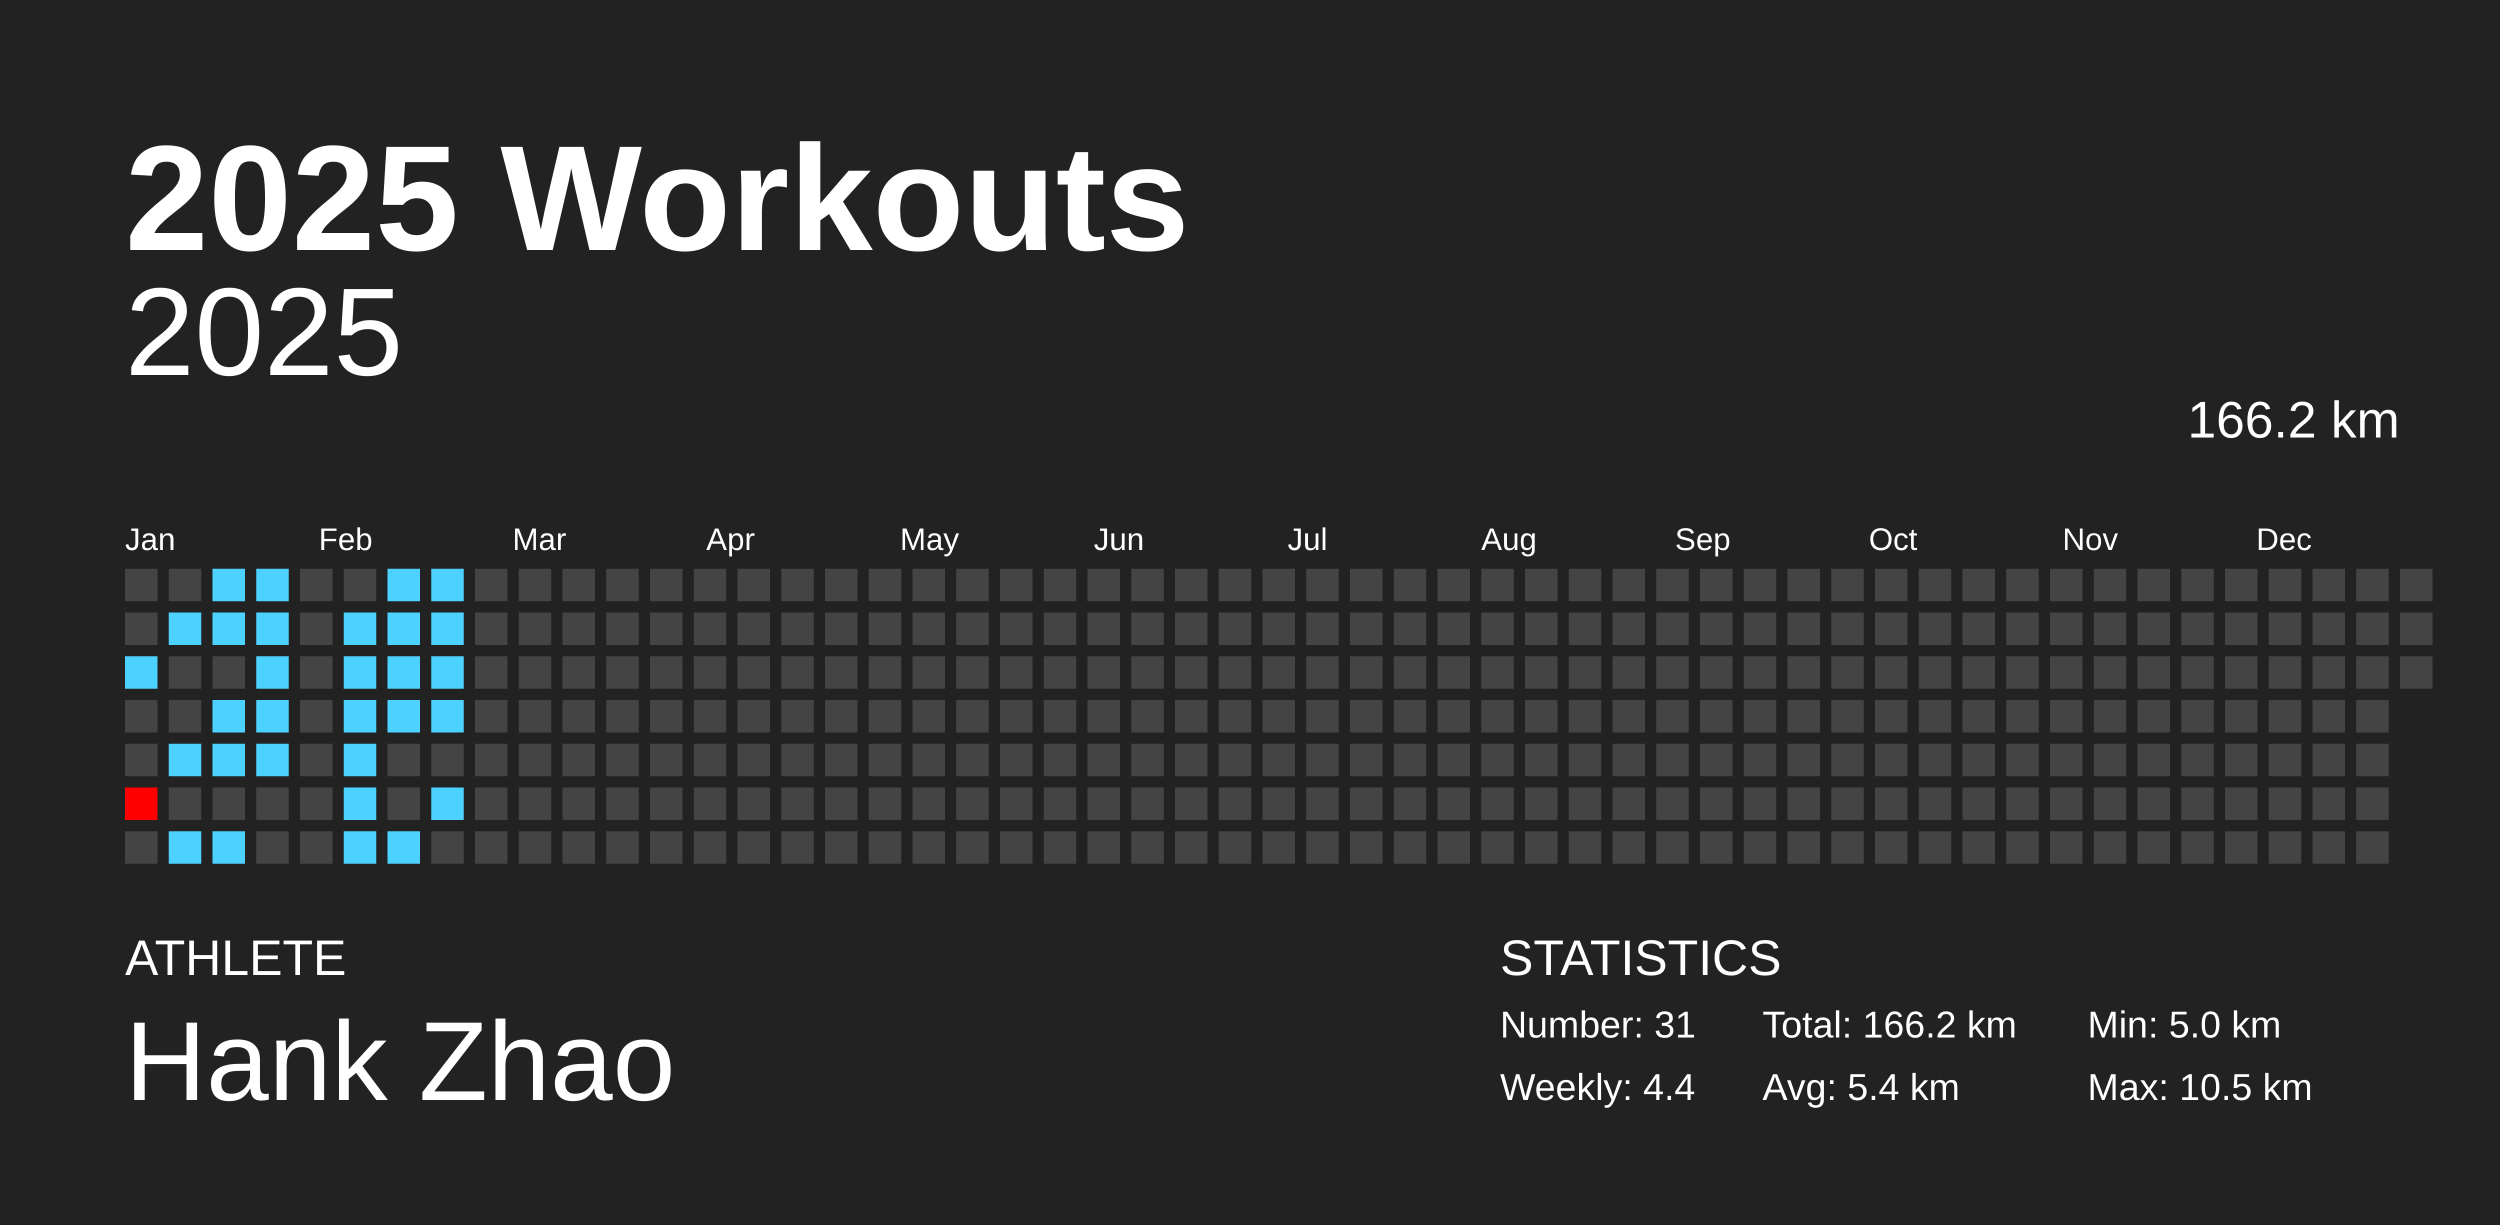
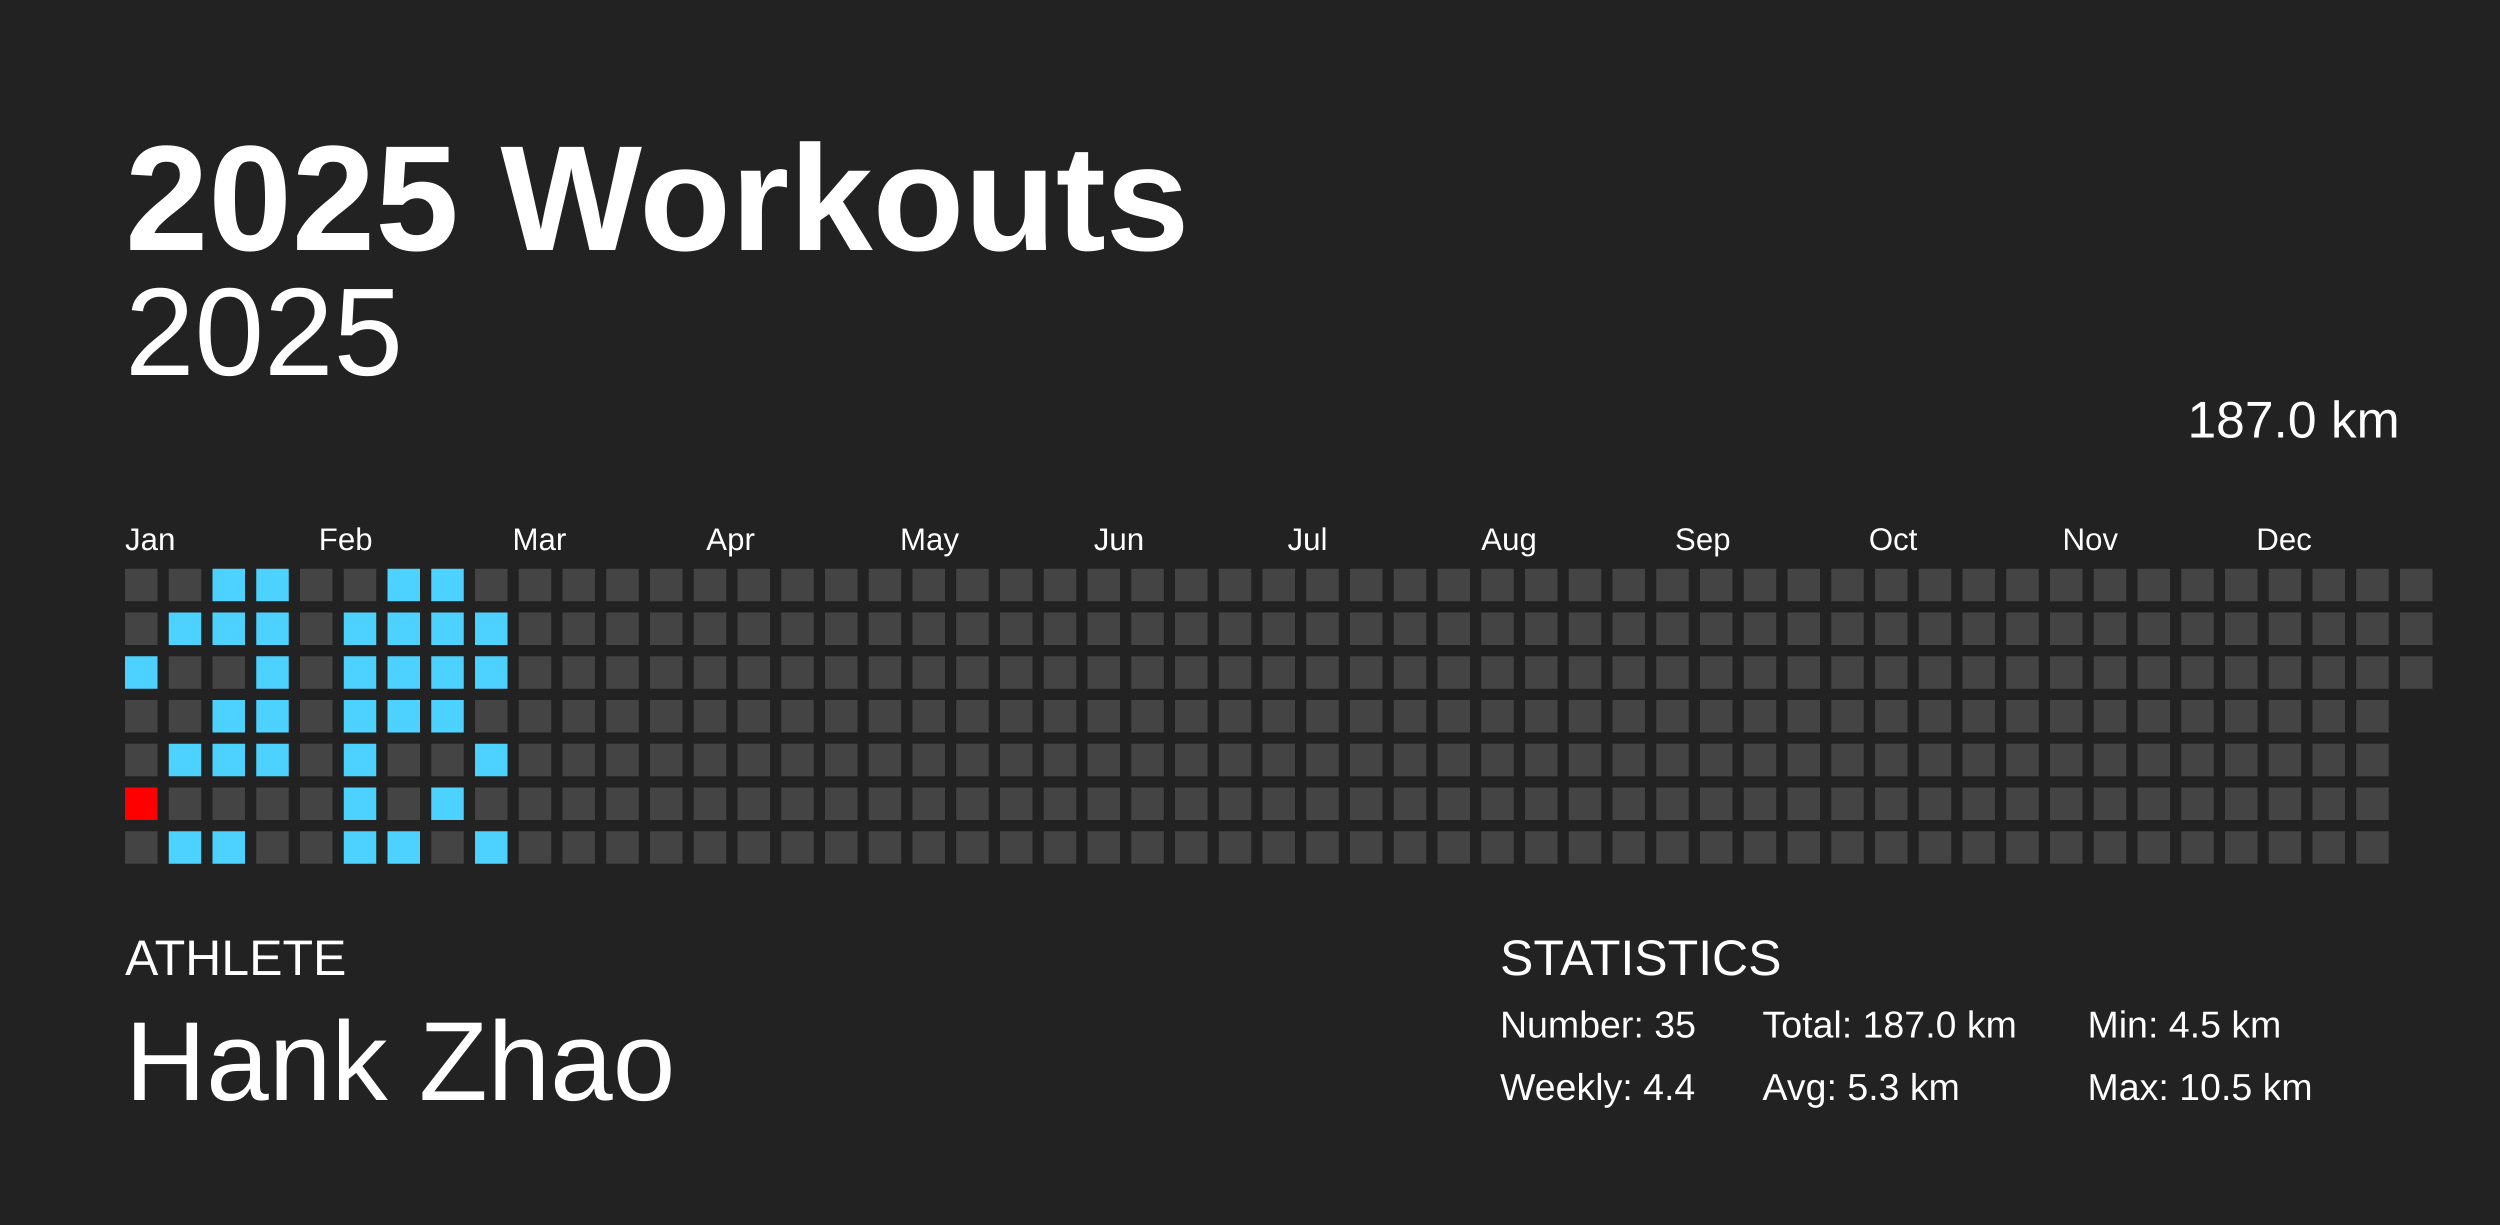
<svg xmlns="http://www.w3.org/2000/svg" baseProfile="full" height="98mm" version="1.1" viewBox="0,0,200,98" width="200mm">
  <defs />
  <rect fill="#222222" height="98" width="200" x="0" y="0" />
  <text fill="#FFFFFF" style="font-size:12px; font-family:Arial; font-weight:bold;" x="10" y="20">2025 Workouts</text>
  <text fill="#FFFFFF" style="font-size:4px; font-family:Arial" x="10" y="78">ATHLETE</text>
  <text fill="#FFFFFF" style="font-size:9px; font-family:Arial" x="10" y="88">Hank Zhao</text>
  <text fill="#FFFFFF" style="font-size:4px; font-family:Arial" x="120" y="78">STATISTICS</text>
-   <text fill="#FFFFFF" style="font-size:3px; font-family:Arial" x="120" y="83">Number: 31</text>
+   <text fill="#FFFFFF" style="font-size:3px; font-family:Arial" x="120" y="83">Number: 35</text>
  <text fill="#FFFFFF" style="font-size:3px; font-family:Arial" x="120" y="88">Weekly: 4.4</text>
-   <text fill="#FFFFFF" style="font-size:3px; font-family:Arial" x="141" y="83">Total: 166.2 km</text>
-   <text fill="#FFFFFF" style="font-size:3px; font-family:Arial" x="141" y="88">Avg: 5.4 km</text>
-   <text fill="#FFFFFF" style="font-size:3px; font-family:Arial" x="167" y="83">Min: 5.0 km</text>
+   <text fill="#FFFFFF" style="font-size:3px; font-family:Arial" x="141" y="83">Total: 187.0 km</text>
+   <text fill="#FFFFFF" style="font-size:3px; font-family:Arial" x="141" y="88">Avg: 5.3 km</text>
+   <text fill="#FFFFFF" style="font-size:3px; font-family:Arial" x="167" y="83">Min: 4.5 km</text>
  <text fill="#FFFFFF" style="font-size:3px; font-family:Arial" x="167" y="88">Max: 10.5 km</text>
  <text alignment-baseline="hanging" fill="#FFFFFF" style="font-size:10.0px; font-family:Arial;" x="10" y="30">2025</text>
-   <text alignment-baseline="hanging" fill="#FFFFFF" style="font-size:4.125px; font-family:Arial;" x="175" y="35">166.2 km</text>
+   <text alignment-baseline="hanging" fill="#FFFFFF" style="font-size:4.125px; font-family:Arial;" x="175" y="35">187.0 km</text>
  <text fill="#FFFFFF" style="font-size:2.5px; font-family:Arial" x="10.0" y="44">Jan</text>
  <text fill="#FFFFFF" style="font-size:2.5px; font-family:Arial" x="25.5" y="44">Feb</text>
  <text fill="#FFFFFF" style="font-size:2.5px; font-family:Arial" x="41.0" y="44">Mar</text>
  <text fill="#FFFFFF" style="font-size:2.5px; font-family:Arial" x="56.5" y="44">Apr</text>
  <text fill="#FFFFFF" style="font-size:2.5px; font-family:Arial" x="72.0" y="44">May</text>
  <text fill="#FFFFFF" style="font-size:2.5px; font-family:Arial" x="87.5" y="44">Jun</text>
  <text fill="#FFFFFF" style="font-size:2.5px; font-family:Arial" x="103.0" y="44">Jul</text>
  <text fill="#FFFFFF" style="font-size:2.5px; font-family:Arial" x="118.5" y="44">Aug</text>
  <text fill="#FFFFFF" style="font-size:2.5px; font-family:Arial" x="134.0" y="44">Sep</text>
  <text fill="#FFFFFF" style="font-size:2.5px; font-family:Arial" x="149.5" y="44">Oct</text>
  <text fill="#FFFFFF" style="font-size:2.5px; font-family:Arial" x="165.0" y="44">Nov</text>
  <text fill="#FFFFFF" style="font-size:2.5px; font-family:Arial" x="180.5" y="44">Dec</text>
  <rect fill="#444444" height="2.6" width="2.6" x="10.0" y="45.5" />
  <rect fill="#444444" height="2.6" width="2.6" x="10.0" y="49.0" />
  <rect fill="#4dd2ff" height="2.6" width="2.6" x="10.0" y="52.5" />
  <rect fill="#444444" height="2.6" width="2.6" x="10.0" y="56.0" />
  <rect fill="#444444" height="2.6" width="2.6" x="10.0" y="59.5" />
  <rect fill="#ff0000" height="2.6" width="2.6" x="10.0" y="63.0" />
  <rect fill="#444444" height="2.6" width="2.6" x="10.0" y="66.5" />
  <rect fill="#444444" height="2.6" width="2.6" x="13.5" y="45.5" />
  <rect fill="#4dd2ff" height="2.6" width="2.6" x="13.5" y="49.0" />
  <rect fill="#444444" height="2.6" width="2.6" x="13.5" y="52.5" />
  <rect fill="#444444" height="2.6" width="2.6" x="13.5" y="56.0" />
  <rect fill="#4dd2ff" height="2.6" width="2.6" x="13.5" y="59.5" />
  <rect fill="#444444" height="2.6" width="2.6" x="13.5" y="63.0" />
  <rect fill="#4dd2ff" height="2.6" width="2.6" x="13.5" y="66.5" />
  <rect fill="#4dd2ff" height="2.6" width="2.6" x="17.0" y="45.5" />
  <rect fill="#4dd2ff" height="2.6" width="2.6" x="17.0" y="49.0" />
  <rect fill="#444444" height="2.6" width="2.6" x="17.0" y="52.5" />
  <rect fill="#4dd2ff" height="2.6" width="2.6" x="17.0" y="56.0" />
  <rect fill="#4dd2ff" height="2.6" width="2.6" x="17.0" y="59.5" />
  <rect fill="#444444" height="2.6" width="2.6" x="17.0" y="63.0" />
  <rect fill="#4dd2ff" height="2.6" width="2.6" x="17.0" y="66.5" />
  <rect fill="#4dd2ff" height="2.6" width="2.6" x="20.5" y="45.5" />
  <rect fill="#4dd2ff" height="2.6" width="2.6" x="20.5" y="49.0" />
  <rect fill="#4dd2ff" height="2.6" width="2.6" x="20.5" y="52.5" />
  <rect fill="#4dd2ff" height="2.6" width="2.6" x="20.5" y="56.0" />
  <rect fill="#4dd2ff" height="2.6" width="2.6" x="20.5" y="59.5" />
  <rect fill="#444444" height="2.6" width="2.6" x="20.5" y="63.0" />
  <rect fill="#444444" height="2.6" width="2.6" x="20.5" y="66.5" />
  <rect fill="#444444" height="2.6" width="2.6" x="24.0" y="45.5" />
  <rect fill="#444444" height="2.6" width="2.6" x="24.0" y="49.0" />
  <rect fill="#444444" height="2.6" width="2.6" x="24.0" y="52.5" />
  <rect fill="#444444" height="2.6" width="2.6" x="24.0" y="56.0" />
  <rect fill="#444444" height="2.6" width="2.6" x="24.0" y="59.5" />
  <rect fill="#444444" height="2.6" width="2.6" x="24.0" y="63.0" />
  <rect fill="#444444" height="2.6" width="2.6" x="24.0" y="66.5" />
  <rect fill="#444444" height="2.6" width="2.6" x="27.5" y="45.5" />
  <rect fill="#4dd2ff" height="2.6" width="2.6" x="27.5" y="49.0" />
  <rect fill="#4dd2ff" height="2.6" width="2.6" x="27.5" y="52.5" />
  <rect fill="#4dd2ff" height="2.6" width="2.6" x="27.5" y="56.0" />
  <rect fill="#4dd2ff" height="2.6" width="2.6" x="27.5" y="59.5" />
  <rect fill="#4dd2ff" height="2.6" width="2.6" x="27.5" y="63.0" />
  <rect fill="#4dd2ff" height="2.6" width="2.6" x="27.5" y="66.5" />
  <rect fill="#4dd2ff" height="2.6" width="2.6" x="31.0" y="45.5" />
  <rect fill="#4dd2ff" height="2.6" width="2.6" x="31.0" y="49.0" />
  <rect fill="#4dd2ff" height="2.6" width="2.6" x="31.0" y="52.5" />
  <rect fill="#4dd2ff" height="2.6" width="2.6" x="31.0" y="56.0" />
  <rect fill="#444444" height="2.6" width="2.6" x="31.0" y="59.5" />
  <rect fill="#444444" height="2.6" width="2.6" x="31.0" y="63.0" />
  <rect fill="#4dd2ff" height="2.6" width="2.6" x="31.0" y="66.5" />
  <rect fill="#4dd2ff" height="2.6" width="2.6" x="34.5" y="45.5" />
  <rect fill="#4dd2ff" height="2.6" width="2.6" x="34.5" y="49.0" />
  <rect fill="#4dd2ff" height="2.6" width="2.6" x="34.5" y="52.5" />
  <rect fill="#4dd2ff" height="2.6" width="2.6" x="34.5" y="56.0" />
  <rect fill="#444444" height="2.6" width="2.6" x="34.5" y="59.5" />
  <rect fill="#4dd2ff" height="2.6" width="2.6" x="34.5" y="63.0" />
  <rect fill="#444444" height="2.6" width="2.6" x="34.5" y="66.5" />
  <rect fill="#444444" height="2.6" width="2.6" x="38.0" y="45.5" />
-   <rect fill="#444444" height="2.6" width="2.6" x="38.0" y="49.0" />
-   <rect fill="#444444" height="2.6" width="2.6" x="38.0" y="52.5" />
+   <rect fill="#4dd2ff" height="2.6" width="2.6" x="38.0" y="49.0" />
+   <rect fill="#4dd2ff" height="2.6" width="2.6" x="38.0" y="52.5" />
  <rect fill="#444444" height="2.6" width="2.6" x="38.0" y="56.0" />
-   <rect fill="#444444" height="2.6" width="2.6" x="38.0" y="59.5" />
+   <rect fill="#4dd2ff" height="2.6" width="2.6" x="38.0" y="59.5" />
  <rect fill="#444444" height="2.6" width="2.6" x="38.0" y="63.0" />
-   <rect fill="#444444" height="2.6" width="2.6" x="38.0" y="66.5" />
+   <rect fill="#4dd2ff" height="2.6" width="2.6" x="38.0" y="66.5" />
  <rect fill="#444444" height="2.6" width="2.6" x="41.5" y="45.5" />
  <rect fill="#444444" height="2.6" width="2.6" x="41.5" y="49.0" />
  <rect fill="#444444" height="2.6" width="2.6" x="41.5" y="52.5" />
  <rect fill="#444444" height="2.6" width="2.6" x="41.5" y="56.0" />
  <rect fill="#444444" height="2.6" width="2.6" x="41.5" y="59.5" />
  <rect fill="#444444" height="2.6" width="2.6" x="41.5" y="63.0" />
  <rect fill="#444444" height="2.6" width="2.6" x="41.5" y="66.5" />
  <rect fill="#444444" height="2.6" width="2.6" x="45.0" y="45.5" />
  <rect fill="#444444" height="2.6" width="2.6" x="45.0" y="49.0" />
  <rect fill="#444444" height="2.6" width="2.6" x="45.0" y="52.5" />
  <rect fill="#444444" height="2.6" width="2.6" x="45.0" y="56.0" />
  <rect fill="#444444" height="2.6" width="2.6" x="45.0" y="59.5" />
  <rect fill="#444444" height="2.6" width="2.6" x="45.0" y="63.0" />
  <rect fill="#444444" height="2.6" width="2.6" x="45.0" y="66.5" />
  <rect fill="#444444" height="2.6" width="2.6" x="48.5" y="45.5" />
  <rect fill="#444444" height="2.6" width="2.6" x="48.5" y="49.0" />
  <rect fill="#444444" height="2.6" width="2.6" x="48.5" y="52.5" />
  <rect fill="#444444" height="2.6" width="2.6" x="48.5" y="56.0" />
  <rect fill="#444444" height="2.6" width="2.6" x="48.5" y="59.5" />
  <rect fill="#444444" height="2.6" width="2.6" x="48.5" y="63.0" />
  <rect fill="#444444" height="2.6" width="2.6" x="48.5" y="66.5" />
  <rect fill="#444444" height="2.6" width="2.6" x="52.0" y="45.5" />
  <rect fill="#444444" height="2.6" width="2.6" x="52.0" y="49.0" />
  <rect fill="#444444" height="2.6" width="2.6" x="52.0" y="52.5" />
  <rect fill="#444444" height="2.6" width="2.6" x="52.0" y="56.0" />
  <rect fill="#444444" height="2.6" width="2.6" x="52.0" y="59.5" />
  <rect fill="#444444" height="2.6" width="2.6" x="52.0" y="63.0" />
  <rect fill="#444444" height="2.6" width="2.6" x="52.0" y="66.5" />
  <rect fill="#444444" height="2.6" width="2.6" x="55.5" y="45.5" />
  <rect fill="#444444" height="2.6" width="2.6" x="55.5" y="49.0" />
  <rect fill="#444444" height="2.6" width="2.6" x="55.5" y="52.5" />
  <rect fill="#444444" height="2.6" width="2.6" x="55.5" y="56.0" />
  <rect fill="#444444" height="2.6" width="2.6" x="55.5" y="59.5" />
  <rect fill="#444444" height="2.6" width="2.6" x="55.5" y="63.0" />
  <rect fill="#444444" height="2.6" width="2.6" x="55.5" y="66.5" />
  <rect fill="#444444" height="2.6" width="2.6" x="59.0" y="45.5" />
  <rect fill="#444444" height="2.6" width="2.6" x="59.0" y="49.0" />
  <rect fill="#444444" height="2.6" width="2.6" x="59.0" y="52.5" />
  <rect fill="#444444" height="2.6" width="2.6" x="59.0" y="56.0" />
  <rect fill="#444444" height="2.6" width="2.6" x="59.0" y="59.5" />
  <rect fill="#444444" height="2.6" width="2.6" x="59.0" y="63.0" />
  <rect fill="#444444" height="2.6" width="2.6" x="59.0" y="66.5" />
  <rect fill="#444444" height="2.6" width="2.6" x="62.5" y="45.5" />
  <rect fill="#444444" height="2.6" width="2.6" x="62.5" y="49.0" />
  <rect fill="#444444" height="2.6" width="2.6" x="62.5" y="52.5" />
  <rect fill="#444444" height="2.6" width="2.6" x="62.5" y="56.0" />
  <rect fill="#444444" height="2.6" width="2.6" x="62.5" y="59.5" />
  <rect fill="#444444" height="2.6" width="2.6" x="62.5" y="63.0" />
  <rect fill="#444444" height="2.6" width="2.6" x="62.5" y="66.5" />
  <rect fill="#444444" height="2.6" width="2.6" x="66.0" y="45.5" />
  <rect fill="#444444" height="2.6" width="2.6" x="66.0" y="49.0" />
  <rect fill="#444444" height="2.6" width="2.6" x="66.0" y="52.5" />
  <rect fill="#444444" height="2.6" width="2.6" x="66.0" y="56.0" />
  <rect fill="#444444" height="2.6" width="2.6" x="66.0" y="59.5" />
  <rect fill="#444444" height="2.6" width="2.6" x="66.0" y="63.0" />
  <rect fill="#444444" height="2.6" width="2.6" x="66.0" y="66.5" />
  <rect fill="#444444" height="2.6" width="2.6" x="69.5" y="45.5" />
  <rect fill="#444444" height="2.6" width="2.6" x="69.5" y="49.0" />
  <rect fill="#444444" height="2.6" width="2.6" x="69.5" y="52.5" />
  <rect fill="#444444" height="2.6" width="2.6" x="69.5" y="56.0" />
  <rect fill="#444444" height="2.6" width="2.6" x="69.5" y="59.5" />
  <rect fill="#444444" height="2.6" width="2.6" x="69.5" y="63.0" />
  <rect fill="#444444" height="2.6" width="2.6" x="69.5" y="66.5" />
  <rect fill="#444444" height="2.6" width="2.6" x="73.0" y="45.5" />
  <rect fill="#444444" height="2.6" width="2.6" x="73.0" y="49.0" />
  <rect fill="#444444" height="2.6" width="2.6" x="73.0" y="52.5" />
  <rect fill="#444444" height="2.6" width="2.6" x="73.0" y="56.0" />
  <rect fill="#444444" height="2.6" width="2.6" x="73.0" y="59.5" />
  <rect fill="#444444" height="2.6" width="2.6" x="73.0" y="63.0" />
  <rect fill="#444444" height="2.6" width="2.6" x="73.0" y="66.5" />
  <rect fill="#444444" height="2.6" width="2.6" x="76.5" y="45.5" />
  <rect fill="#444444" height="2.6" width="2.6" x="76.5" y="49.0" />
  <rect fill="#444444" height="2.6" width="2.6" x="76.5" y="52.5" />
  <rect fill="#444444" height="2.6" width="2.6" x="76.5" y="56.0" />
  <rect fill="#444444" height="2.6" width="2.6" x="76.5" y="59.5" />
  <rect fill="#444444" height="2.6" width="2.6" x="76.5" y="63.0" />
  <rect fill="#444444" height="2.6" width="2.6" x="76.5" y="66.5" />
  <rect fill="#444444" height="2.6" width="2.6" x="80.0" y="45.5" />
  <rect fill="#444444" height="2.6" width="2.6" x="80.0" y="49.0" />
  <rect fill="#444444" height="2.6" width="2.6" x="80.0" y="52.5" />
  <rect fill="#444444" height="2.6" width="2.6" x="80.0" y="56.0" />
  <rect fill="#444444" height="2.6" width="2.6" x="80.0" y="59.5" />
  <rect fill="#444444" height="2.6" width="2.6" x="80.0" y="63.0" />
  <rect fill="#444444" height="2.6" width="2.6" x="80.0" y="66.5" />
  <rect fill="#444444" height="2.6" width="2.6" x="83.5" y="45.5" />
  <rect fill="#444444" height="2.6" width="2.6" x="83.5" y="49.0" />
  <rect fill="#444444" height="2.6" width="2.6" x="83.5" y="52.5" />
  <rect fill="#444444" height="2.6" width="2.6" x="83.5" y="56.0" />
  <rect fill="#444444" height="2.6" width="2.6" x="83.5" y="59.5" />
  <rect fill="#444444" height="2.6" width="2.6" x="83.5" y="63.0" />
  <rect fill="#444444" height="2.6" width="2.6" x="83.5" y="66.5" />
  <rect fill="#444444" height="2.6" width="2.6" x="87.0" y="45.5" />
  <rect fill="#444444" height="2.6" width="2.6" x="87.0" y="49.0" />
  <rect fill="#444444" height="2.6" width="2.6" x="87.0" y="52.5" />
  <rect fill="#444444" height="2.6" width="2.6" x="87.0" y="56.0" />
  <rect fill="#444444" height="2.6" width="2.6" x="87.0" y="59.5" />
  <rect fill="#444444" height="2.6" width="2.6" x="87.0" y="63.0" />
  <rect fill="#444444" height="2.6" width="2.6" x="87.0" y="66.5" />
  <rect fill="#444444" height="2.6" width="2.6" x="90.5" y="45.5" />
  <rect fill="#444444" height="2.6" width="2.6" x="90.5" y="49.0" />
  <rect fill="#444444" height="2.6" width="2.6" x="90.5" y="52.5" />
  <rect fill="#444444" height="2.6" width="2.6" x="90.5" y="56.0" />
  <rect fill="#444444" height="2.6" width="2.6" x="90.5" y="59.5" />
  <rect fill="#444444" height="2.6" width="2.6" x="90.5" y="63.0" />
  <rect fill="#444444" height="2.6" width="2.6" x="90.5" y="66.5" />
  <rect fill="#444444" height="2.6" width="2.6" x="94.0" y="45.5" />
  <rect fill="#444444" height="2.6" width="2.6" x="94.0" y="49.0" />
  <rect fill="#444444" height="2.6" width="2.6" x="94.0" y="52.5" />
  <rect fill="#444444" height="2.6" width="2.6" x="94.0" y="56.0" />
  <rect fill="#444444" height="2.6" width="2.6" x="94.0" y="59.5" />
  <rect fill="#444444" height="2.6" width="2.6" x="94.0" y="63.0" />
  <rect fill="#444444" height="2.6" width="2.6" x="94.0" y="66.5" />
  <rect fill="#444444" height="2.6" width="2.6" x="97.5" y="45.5" />
  <rect fill="#444444" height="2.6" width="2.6" x="97.5" y="49.0" />
  <rect fill="#444444" height="2.6" width="2.6" x="97.5" y="52.5" />
  <rect fill="#444444" height="2.6" width="2.6" x="97.5" y="56.0" />
  <rect fill="#444444" height="2.6" width="2.6" x="97.5" y="59.5" />
  <rect fill="#444444" height="2.6" width="2.6" x="97.5" y="63.0" />
  <rect fill="#444444" height="2.6" width="2.6" x="97.5" y="66.5" />
  <rect fill="#444444" height="2.6" width="2.6" x="101.0" y="45.5" />
  <rect fill="#444444" height="2.6" width="2.6" x="101.0" y="49.0" />
  <rect fill="#444444" height="2.6" width="2.6" x="101.0" y="52.5" />
  <rect fill="#444444" height="2.6" width="2.6" x="101.0" y="56.0" />
  <rect fill="#444444" height="2.6" width="2.6" x="101.0" y="59.5" />
  <rect fill="#444444" height="2.6" width="2.6" x="101.0" y="63.0" />
  <rect fill="#444444" height="2.6" width="2.6" x="101.0" y="66.5" />
  <rect fill="#444444" height="2.6" width="2.6" x="104.5" y="45.5" />
  <rect fill="#444444" height="2.6" width="2.6" x="104.5" y="49.0" />
  <rect fill="#444444" height="2.6" width="2.6" x="104.5" y="52.5" />
  <rect fill="#444444" height="2.6" width="2.6" x="104.5" y="56.0" />
  <rect fill="#444444" height="2.6" width="2.6" x="104.5" y="59.5" />
  <rect fill="#444444" height="2.6" width="2.6" x="104.5" y="63.0" />
  <rect fill="#444444" height="2.6" width="2.6" x="104.5" y="66.5" />
  <rect fill="#444444" height="2.6" width="2.6" x="108.0" y="45.5" />
  <rect fill="#444444" height="2.6" width="2.6" x="108.0" y="49.0" />
  <rect fill="#444444" height="2.6" width="2.6" x="108.0" y="52.5" />
  <rect fill="#444444" height="2.6" width="2.6" x="108.0" y="56.0" />
  <rect fill="#444444" height="2.6" width="2.6" x="108.0" y="59.5" />
  <rect fill="#444444" height="2.6" width="2.6" x="108.0" y="63.0" />
  <rect fill="#444444" height="2.6" width="2.6" x="108.0" y="66.5" />
  <rect fill="#444444" height="2.6" width="2.6" x="111.5" y="45.5" />
  <rect fill="#444444" height="2.6" width="2.6" x="111.5" y="49.0" />
  <rect fill="#444444" height="2.6" width="2.6" x="111.5" y="52.5" />
  <rect fill="#444444" height="2.6" width="2.6" x="111.5" y="56.0" />
  <rect fill="#444444" height="2.6" width="2.6" x="111.5" y="59.5" />
  <rect fill="#444444" height="2.6" width="2.6" x="111.5" y="63.0" />
  <rect fill="#444444" height="2.6" width="2.6" x="111.5" y="66.5" />
  <rect fill="#444444" height="2.6" width="2.6" x="115.0" y="45.5" />
  <rect fill="#444444" height="2.6" width="2.6" x="115.0" y="49.0" />
  <rect fill="#444444" height="2.6" width="2.6" x="115.0" y="52.5" />
  <rect fill="#444444" height="2.6" width="2.6" x="115.0" y="56.0" />
  <rect fill="#444444" height="2.6" width="2.6" x="115.0" y="59.5" />
  <rect fill="#444444" height="2.6" width="2.6" x="115.0" y="63.0" />
  <rect fill="#444444" height="2.6" width="2.6" x="115.0" y="66.5" />
  <rect fill="#444444" height="2.6" width="2.6" x="118.5" y="45.5" />
  <rect fill="#444444" height="2.6" width="2.6" x="118.5" y="49.0" />
  <rect fill="#444444" height="2.6" width="2.6" x="118.5" y="52.5" />
  <rect fill="#444444" height="2.6" width="2.6" x="118.5" y="56.0" />
  <rect fill="#444444" height="2.6" width="2.6" x="118.5" y="59.5" />
  <rect fill="#444444" height="2.6" width="2.6" x="118.5" y="63.0" />
  <rect fill="#444444" height="2.6" width="2.6" x="118.5" y="66.5" />
  <rect fill="#444444" height="2.6" width="2.6" x="122.0" y="45.5" />
  <rect fill="#444444" height="2.6" width="2.6" x="122.0" y="49.0" />
  <rect fill="#444444" height="2.6" width="2.6" x="122.0" y="52.5" />
  <rect fill="#444444" height="2.6" width="2.6" x="122.0" y="56.0" />
  <rect fill="#444444" height="2.6" width="2.6" x="122.0" y="59.5" />
  <rect fill="#444444" height="2.6" width="2.6" x="122.0" y="63.0" />
  <rect fill="#444444" height="2.6" width="2.6" x="122.0" y="66.5" />
  <rect fill="#444444" height="2.6" width="2.6" x="125.5" y="45.5" />
  <rect fill="#444444" height="2.6" width="2.6" x="125.5" y="49.0" />
  <rect fill="#444444" height="2.6" width="2.6" x="125.5" y="52.5" />
  <rect fill="#444444" height="2.6" width="2.6" x="125.5" y="56.0" />
  <rect fill="#444444" height="2.6" width="2.6" x="125.5" y="59.5" />
  <rect fill="#444444" height="2.6" width="2.6" x="125.5" y="63.0" />
  <rect fill="#444444" height="2.6" width="2.6" x="125.5" y="66.5" />
  <rect fill="#444444" height="2.6" width="2.6" x="129.0" y="45.5" />
  <rect fill="#444444" height="2.6" width="2.6" x="129.0" y="49.0" />
  <rect fill="#444444" height="2.6" width="2.6" x="129.0" y="52.5" />
  <rect fill="#444444" height="2.6" width="2.6" x="129.0" y="56.0" />
  <rect fill="#444444" height="2.6" width="2.6" x="129.0" y="59.5" />
  <rect fill="#444444" height="2.6" width="2.6" x="129.0" y="63.0" />
  <rect fill="#444444" height="2.6" width="2.6" x="129.0" y="66.5" />
  <rect fill="#444444" height="2.6" width="2.6" x="132.5" y="45.5" />
  <rect fill="#444444" height="2.6" width="2.6" x="132.5" y="49.0" />
  <rect fill="#444444" height="2.6" width="2.6" x="132.5" y="52.5" />
  <rect fill="#444444" height="2.6" width="2.6" x="132.5" y="56.0" />
  <rect fill="#444444" height="2.6" width="2.6" x="132.5" y="59.5" />
  <rect fill="#444444" height="2.6" width="2.6" x="132.5" y="63.0" />
  <rect fill="#444444" height="2.6" width="2.6" x="132.5" y="66.5" />
  <rect fill="#444444" height="2.6" width="2.6" x="136.0" y="45.5" />
  <rect fill="#444444" height="2.6" width="2.6" x="136.0" y="49.0" />
  <rect fill="#444444" height="2.6" width="2.6" x="136.0" y="52.5" />
  <rect fill="#444444" height="2.6" width="2.6" x="136.0" y="56.0" />
  <rect fill="#444444" height="2.6" width="2.6" x="136.0" y="59.5" />
  <rect fill="#444444" height="2.6" width="2.6" x="136.0" y="63.0" />
  <rect fill="#444444" height="2.6" width="2.6" x="136.0" y="66.5" />
  <rect fill="#444444" height="2.6" width="2.6" x="139.5" y="45.5" />
  <rect fill="#444444" height="2.6" width="2.6" x="139.5" y="49.0" />
  <rect fill="#444444" height="2.6" width="2.6" x="139.5" y="52.5" />
  <rect fill="#444444" height="2.6" width="2.6" x="139.5" y="56.0" />
  <rect fill="#444444" height="2.6" width="2.6" x="139.5" y="59.5" />
  <rect fill="#444444" height="2.6" width="2.6" x="139.5" y="63.0" />
  <rect fill="#444444" height="2.6" width="2.6" x="139.5" y="66.5" />
  <rect fill="#444444" height="2.6" width="2.6" x="143.0" y="45.5" />
  <rect fill="#444444" height="2.6" width="2.6" x="143.0" y="49.0" />
  <rect fill="#444444" height="2.6" width="2.6" x="143.0" y="52.5" />
  <rect fill="#444444" height="2.6" width="2.6" x="143.0" y="56.0" />
  <rect fill="#444444" height="2.6" width="2.6" x="143.0" y="59.5" />
  <rect fill="#444444" height="2.6" width="2.6" x="143.0" y="63.0" />
  <rect fill="#444444" height="2.6" width="2.6" x="143.0" y="66.5" />
  <rect fill="#444444" height="2.6" width="2.6" x="146.5" y="45.5" />
  <rect fill="#444444" height="2.6" width="2.6" x="146.5" y="49.0" />
  <rect fill="#444444" height="2.6" width="2.6" x="146.5" y="52.5" />
  <rect fill="#444444" height="2.6" width="2.6" x="146.5" y="56.0" />
  <rect fill="#444444" height="2.6" width="2.6" x="146.5" y="59.5" />
  <rect fill="#444444" height="2.6" width="2.6" x="146.5" y="63.0" />
  <rect fill="#444444" height="2.6" width="2.6" x="146.5" y="66.5" />
  <rect fill="#444444" height="2.6" width="2.6" x="150.0" y="45.5" />
  <rect fill="#444444" height="2.6" width="2.6" x="150.0" y="49.0" />
  <rect fill="#444444" height="2.6" width="2.6" x="150.0" y="52.5" />
  <rect fill="#444444" height="2.6" width="2.6" x="150.0" y="56.0" />
  <rect fill="#444444" height="2.6" width="2.6" x="150.0" y="59.5" />
  <rect fill="#444444" height="2.6" width="2.6" x="150.0" y="63.0" />
  <rect fill="#444444" height="2.6" width="2.6" x="150.0" y="66.5" />
  <rect fill="#444444" height="2.6" width="2.6" x="153.5" y="45.5" />
  <rect fill="#444444" height="2.6" width="2.6" x="153.5" y="49.0" />
  <rect fill="#444444" height="2.6" width="2.6" x="153.5" y="52.5" />
  <rect fill="#444444" height="2.6" width="2.6" x="153.5" y="56.0" />
  <rect fill="#444444" height="2.6" width="2.6" x="153.5" y="59.5" />
  <rect fill="#444444" height="2.6" width="2.6" x="153.5" y="63.0" />
  <rect fill="#444444" height="2.6" width="2.6" x="153.5" y="66.5" />
  <rect fill="#444444" height="2.6" width="2.6" x="157.0" y="45.5" />
  <rect fill="#444444" height="2.6" width="2.6" x="157.0" y="49.0" />
  <rect fill="#444444" height="2.6" width="2.6" x="157.0" y="52.5" />
  <rect fill="#444444" height="2.6" width="2.6" x="157.0" y="56.0" />
  <rect fill="#444444" height="2.6" width="2.6" x="157.0" y="59.5" />
  <rect fill="#444444" height="2.6" width="2.6" x="157.0" y="63.0" />
  <rect fill="#444444" height="2.6" width="2.6" x="157.0" y="66.5" />
  <rect fill="#444444" height="2.6" width="2.6" x="160.5" y="45.5" />
  <rect fill="#444444" height="2.6" width="2.6" x="160.5" y="49.0" />
  <rect fill="#444444" height="2.6" width="2.6" x="160.5" y="52.5" />
  <rect fill="#444444" height="2.6" width="2.6" x="160.5" y="56.0" />
  <rect fill="#444444" height="2.6" width="2.6" x="160.5" y="59.5" />
  <rect fill="#444444" height="2.6" width="2.6" x="160.5" y="63.0" />
  <rect fill="#444444" height="2.6" width="2.6" x="160.5" y="66.5" />
  <rect fill="#444444" height="2.6" width="2.6" x="164.0" y="45.5" />
  <rect fill="#444444" height="2.6" width="2.6" x="164.0" y="49.0" />
  <rect fill="#444444" height="2.6" width="2.6" x="164.0" y="52.5" />
  <rect fill="#444444" height="2.6" width="2.6" x="164.0" y="56.0" />
  <rect fill="#444444" height="2.6" width="2.6" x="164.0" y="59.5" />
  <rect fill="#444444" height="2.6" width="2.6" x="164.0" y="63.0" />
  <rect fill="#444444" height="2.6" width="2.6" x="164.0" y="66.5" />
  <rect fill="#444444" height="2.6" width="2.6" x="167.5" y="45.5" />
  <rect fill="#444444" height="2.6" width="2.6" x="167.5" y="49.0" />
  <rect fill="#444444" height="2.6" width="2.6" x="167.5" y="52.5" />
  <rect fill="#444444" height="2.6" width="2.6" x="167.5" y="56.0" />
  <rect fill="#444444" height="2.6" width="2.6" x="167.5" y="59.5" />
  <rect fill="#444444" height="2.6" width="2.6" x="167.5" y="63.0" />
  <rect fill="#444444" height="2.6" width="2.6" x="167.5" y="66.5" />
  <rect fill="#444444" height="2.6" width="2.6" x="171.0" y="45.5" />
  <rect fill="#444444" height="2.6" width="2.6" x="171.0" y="49.0" />
  <rect fill="#444444" height="2.6" width="2.6" x="171.0" y="52.5" />
  <rect fill="#444444" height="2.6" width="2.6" x="171.0" y="56.0" />
  <rect fill="#444444" height="2.6" width="2.6" x="171.0" y="59.5" />
  <rect fill="#444444" height="2.6" width="2.6" x="171.0" y="63.0" />
  <rect fill="#444444" height="2.6" width="2.6" x="171.0" y="66.5" />
  <rect fill="#444444" height="2.6" width="2.6" x="174.5" y="45.5" />
  <rect fill="#444444" height="2.6" width="2.6" x="174.5" y="49.0" />
  <rect fill="#444444" height="2.6" width="2.6" x="174.5" y="52.5" />
  <rect fill="#444444" height="2.6" width="2.6" x="174.5" y="56.0" />
  <rect fill="#444444" height="2.6" width="2.6" x="174.5" y="59.5" />
  <rect fill="#444444" height="2.6" width="2.6" x="174.5" y="63.0" />
  <rect fill="#444444" height="2.6" width="2.6" x="174.5" y="66.5" />
  <rect fill="#444444" height="2.6" width="2.6" x="178.0" y="45.5" />
  <rect fill="#444444" height="2.6" width="2.6" x="178.0" y="49.0" />
  <rect fill="#444444" height="2.6" width="2.6" x="178.0" y="52.5" />
  <rect fill="#444444" height="2.6" width="2.6" x="178.0" y="56.0" />
  <rect fill="#444444" height="2.6" width="2.6" x="178.0" y="59.5" />
  <rect fill="#444444" height="2.6" width="2.6" x="178.0" y="63.0" />
  <rect fill="#444444" height="2.6" width="2.6" x="178.0" y="66.5" />
  <rect fill="#444444" height="2.6" width="2.6" x="181.5" y="45.5" />
  <rect fill="#444444" height="2.6" width="2.6" x="181.5" y="49.0" />
  <rect fill="#444444" height="2.6" width="2.6" x="181.5" y="52.5" />
  <rect fill="#444444" height="2.6" width="2.6" x="181.5" y="56.0" />
  <rect fill="#444444" height="2.6" width="2.6" x="181.5" y="59.5" />
  <rect fill="#444444" height="2.6" width="2.6" x="181.5" y="63.0" />
  <rect fill="#444444" height="2.6" width="2.6" x="181.5" y="66.5" />
  <rect fill="#444444" height="2.6" width="2.6" x="185.0" y="45.5" />
  <rect fill="#444444" height="2.6" width="2.6" x="185.0" y="49.0" />
  <rect fill="#444444" height="2.6" width="2.6" x="185.0" y="52.5" />
  <rect fill="#444444" height="2.6" width="2.6" x="185.0" y="56.0" />
  <rect fill="#444444" height="2.6" width="2.6" x="185.0" y="59.5" />
  <rect fill="#444444" height="2.6" width="2.6" x="185.0" y="63.0" />
  <rect fill="#444444" height="2.6" width="2.6" x="185.0" y="66.5" />
  <rect fill="#444444" height="2.6" width="2.6" x="188.5" y="45.5" />
  <rect fill="#444444" height="2.6" width="2.6" x="188.5" y="49.0" />
  <rect fill="#444444" height="2.6" width="2.6" x="188.5" y="52.5" />
  <rect fill="#444444" height="2.6" width="2.6" x="188.5" y="56.0" />
  <rect fill="#444444" height="2.6" width="2.6" x="188.5" y="59.5" />
  <rect fill="#444444" height="2.6" width="2.6" x="188.5" y="63.0" />
  <rect fill="#444444" height="2.6" width="2.6" x="188.5" y="66.5" />
  <rect fill="#444444" height="2.6" width="2.6" x="192.0" y="45.5" />
  <rect fill="#444444" height="2.6" width="2.6" x="192.0" y="49.0" />
  <rect fill="#444444" height="2.6" width="2.6" x="192.0" y="52.5" />
</svg>
